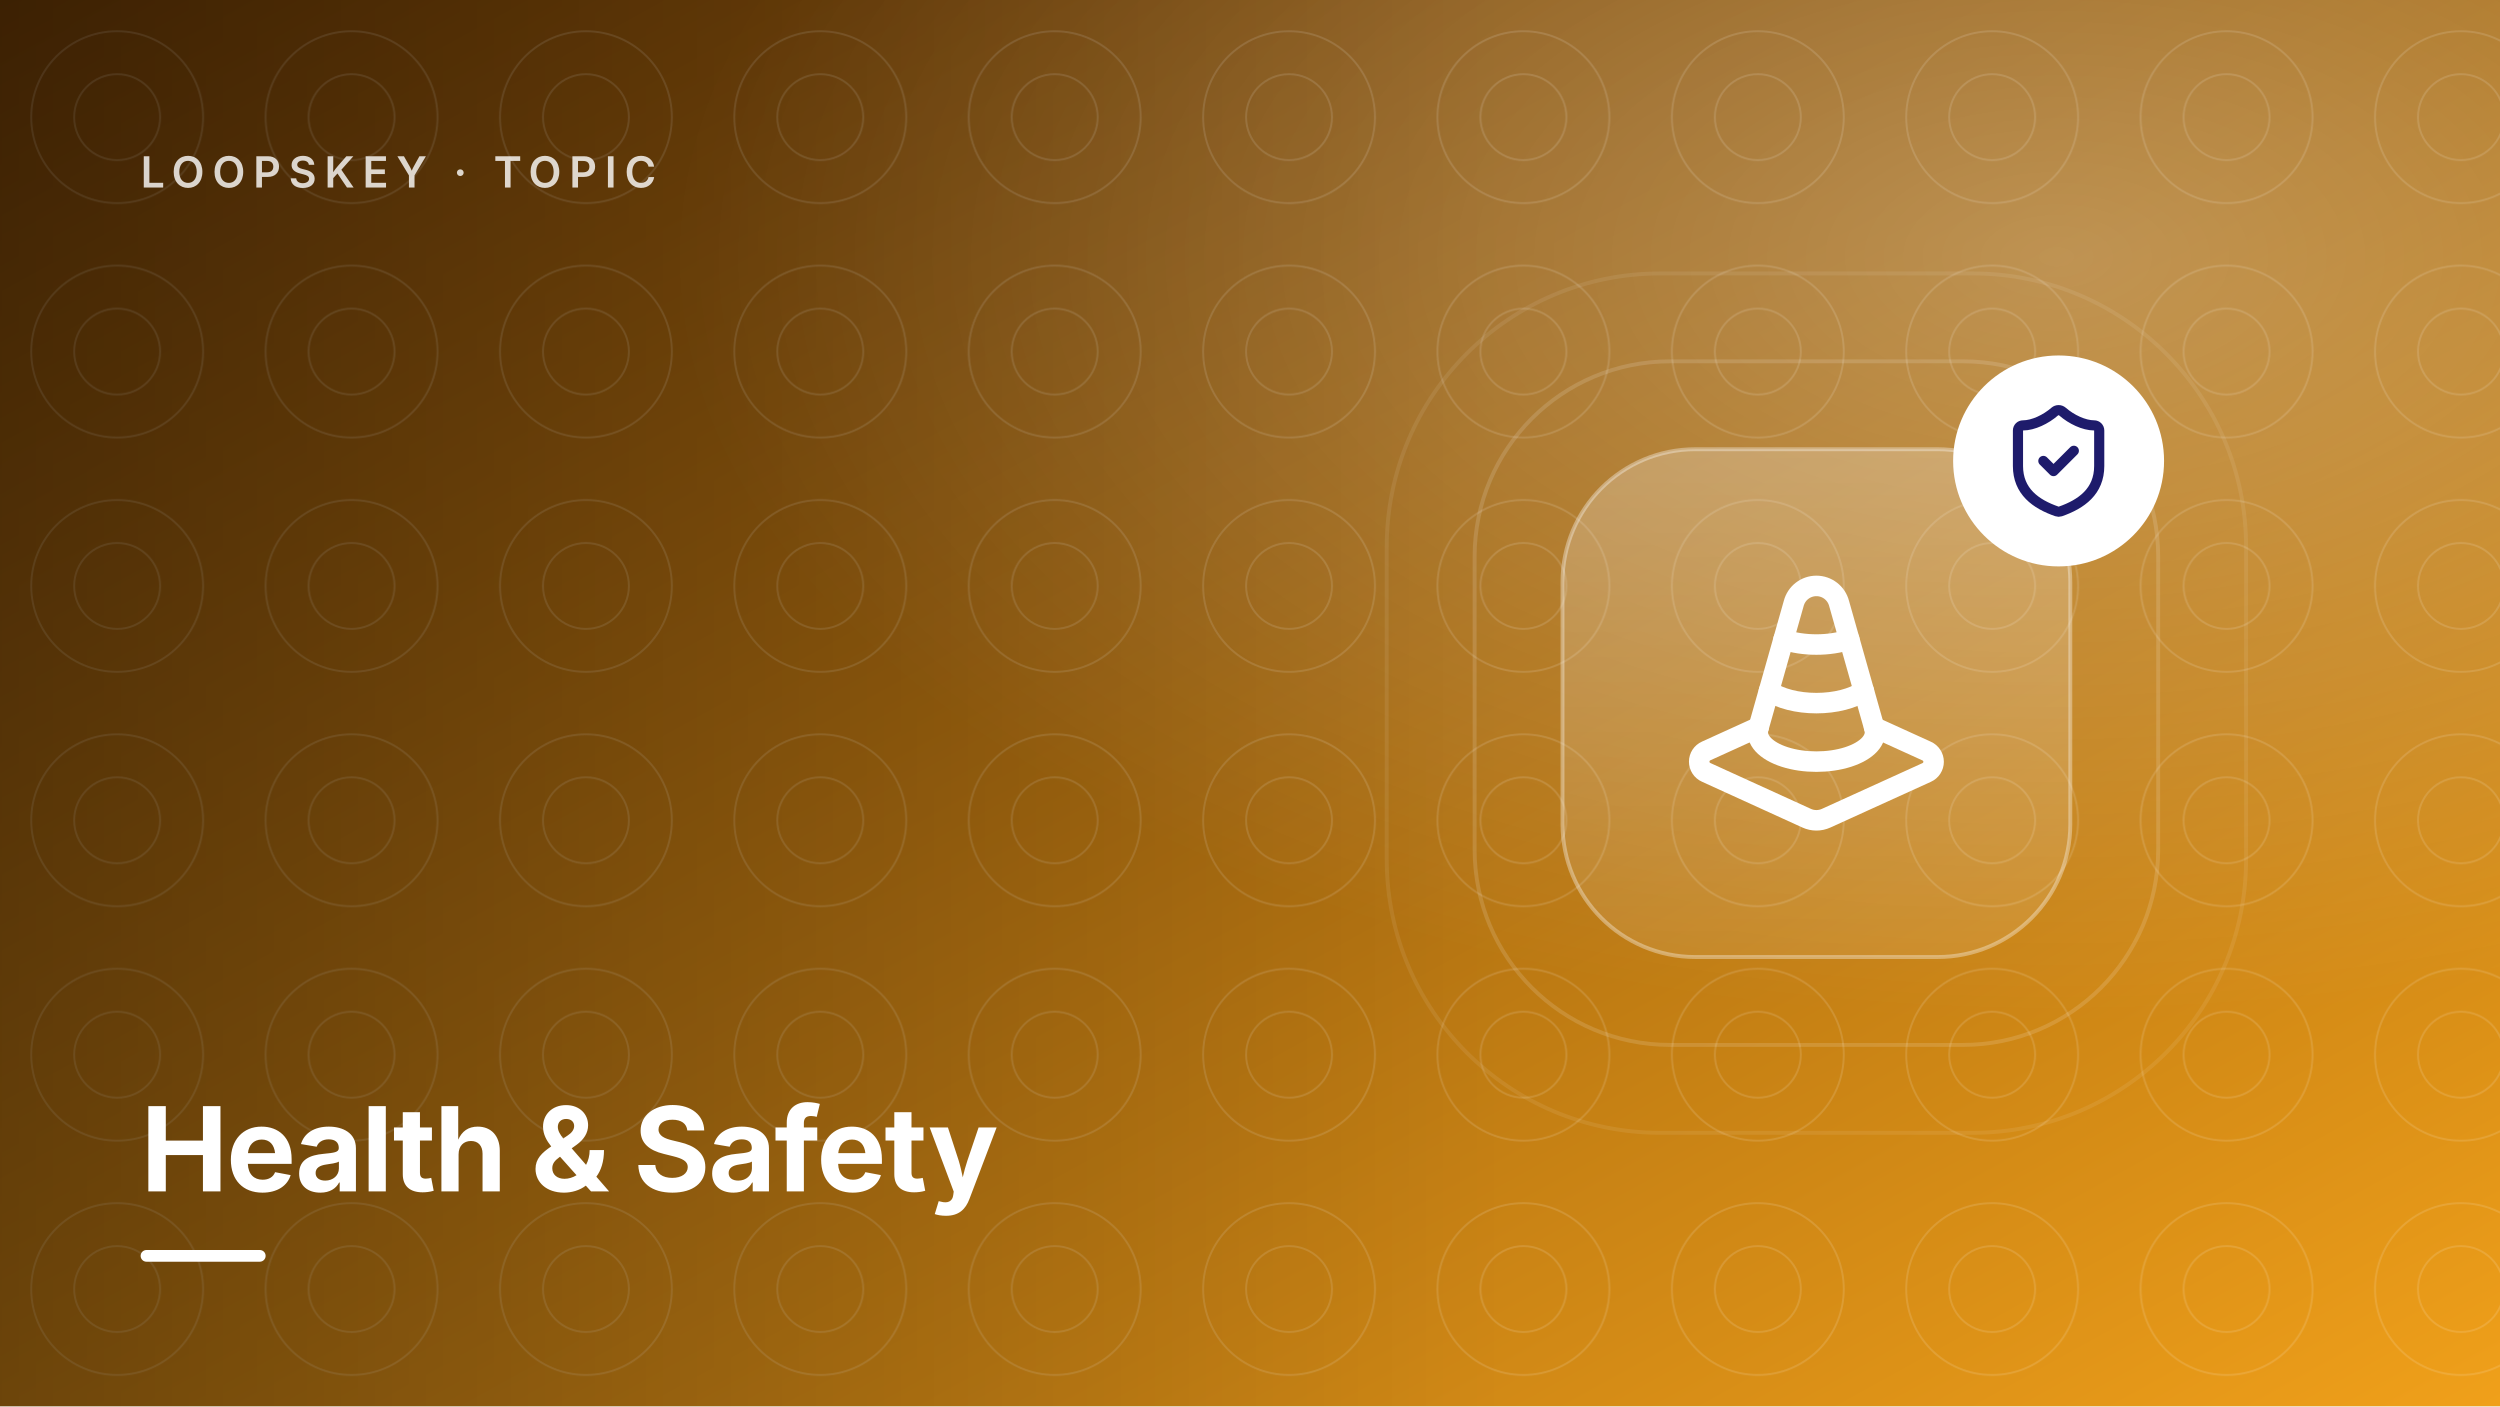
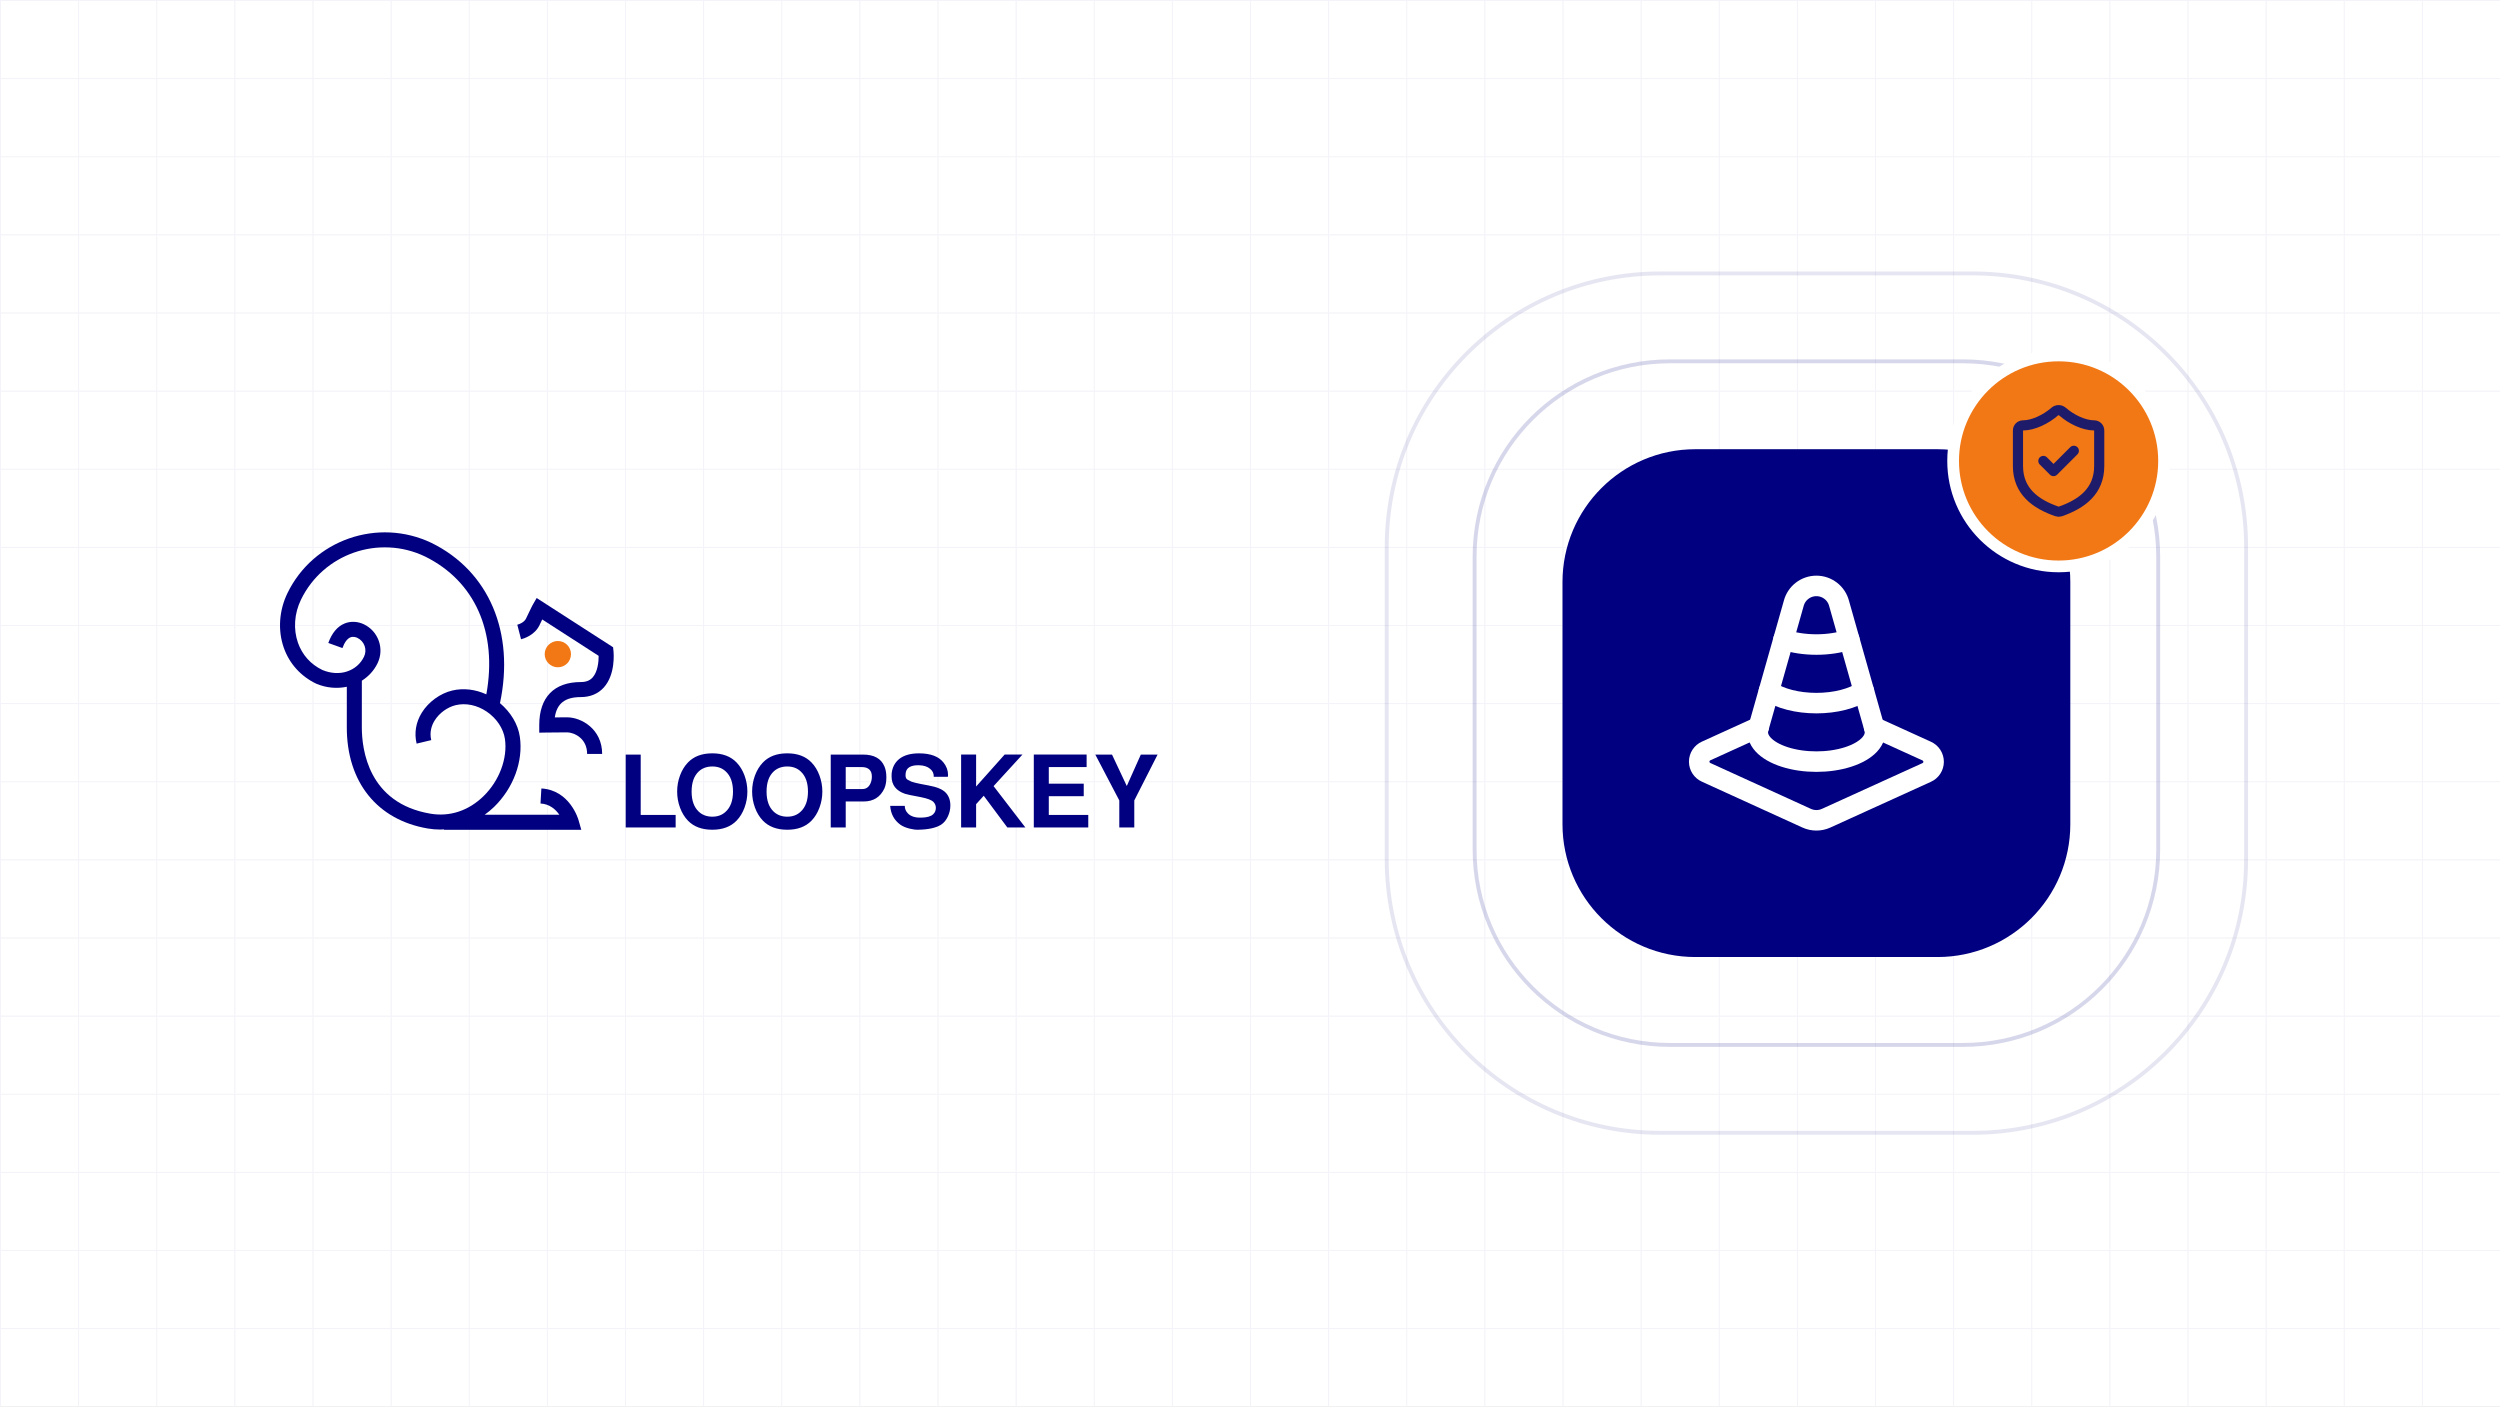
<svg xmlns="http://www.w3.org/2000/svg" width="1280" height="720" viewBox="0 0 1280 720">
  <defs>
-     <linearGradient id="bg" x1="0" y1="0" x2="1" y2="1">
-       <stop offset="0" stop-color="#5c3205" />
-       <stop offset="1" stop-color="#f0a01a" />
-     </linearGradient>
-     <radialGradient id="glow" cx="0.82" cy="0.18" r="0.55">
-       <stop offset="0" stop-color="#ffffff" stop-opacity="0.28" />
-       <stop offset="1" stop-color="#ffffff" stop-opacity="0" />
-     </radialGradient>
-     <linearGradient id="fade" x1="0" y1="0" x2="1" y2="0">
-       <stop offset="0" stop-color="#000" stop-opacity="0.35" />
-       <stop offset="0.6" stop-color="#000" stop-opacity="0" />
-     </linearGradient>
-     <pattern id="p" width="120" height="120" patternUnits="userSpaceOnUse">
-       <circle cx="60" cy="60" r="44" fill="none" stroke="#fff" stroke-width="1" />
-       <circle cx="60" cy="60" r="22" fill="none" stroke="#fff" stroke-width="1" />
+     <pattern id="grid" width="40" height="40" patternUnits="userSpaceOnUse">
+       <path d="M40 0H0V40" fill="none" stroke="#010080" stroke-opacity="0.05" stroke-width="1" />
    </pattern>
-     <linearGradient id="tile" x1="0" y1="0" x2="0" y2="1">
-       <stop offset="0" stop-color="#ffffff" stop-opacity="0.24" />
-       <stop offset="1" stop-color="#ffffff" stop-opacity="0.08" />
-     </linearGradient>
  </defs>
-   <rect width="1280" height="720" fill="url(#bg)" />
-   <rect width="1280" height="720" fill="url(#p)" opacity="0.13" />
-   <rect width="1280" height="720" fill="url(#glow)" />
-   <rect width="1280" height="720" fill="url(#fade)" />
-   <rect x="710" y="140" width="440" height="440" rx="140" fill="none" stroke="#fff" stroke-opacity="0.08" stroke-width="2" />
-   <rect x="755" y="185" width="350" height="350" rx="100" fill="none" stroke="#fff" stroke-opacity="0.14" stroke-width="2" />
-   <rect x="800" y="230" width="260" height="260" rx="68" fill="url(#tile)" stroke="#fff" stroke-opacity="0.35" stroke-width="2" />
+   <rect width="1280" height="720" fill="#fff" />
+   <rect width="1280" height="720" fill="url(#grid)" />
+   <rect x="710" y="140" width="440" height="440" rx="140" fill="none" stroke="#010080" stroke-opacity="0.1" stroke-width="2" />
+   <rect x="755" y="185" width="350" height="350" rx="100" fill="none" stroke="#010080" stroke-opacity="0.16" stroke-width="2" />
+   <rect x="800" y="230" width="260" height="260" rx="68" fill="#010080" />
  <g transform="translate(858 288) scale(6)" fill="none" stroke="#fff" stroke-width="1.75" stroke-linecap="round" stroke-linejoin="round">
    <path d="M16.05 10.966a5 2.5 0 0 1-8.1 0" />
    <path d="m16.923 14.049 4.48 2.04a1 1 0 0 1 .001 1.831l-8.574 3.9a2 2 0 0 1-1.66 0l-8.574-3.91a1 1 0 0 1 0-1.83l4.484-2.04" />
    <path d="M16.949 14.14a5 2.5 0 1 1-9.9 0L10.063 3.5a2 2 0 0 1 3.874 0z" />
    <path d="M9.194 6.57a5 2.5 0 0 0 5.61 0" />
  </g>
-   <circle cx="1054" cy="236" r="54" fill="#ffffff" stroke="#fff" stroke-opacity="0" stroke-width="6" />
+   <circle cx="1054" cy="236" r="54" fill="#F27815" stroke="#fff" stroke-width="6" />
  <g transform="translate(1022.8 204.8) scale(2.6)" fill="none" stroke="#1E1B6B" stroke-width="2" stroke-linecap="round" stroke-linejoin="round">
    <path d="M20 13c0 5-3.5 7.5-7.66 8.95a1 1 0 0 1-.67-.01C7.5 20.5 4 18 4 13V6a1 1 0 0 1 1-1c2 0 4.5-1.2 6.24-2.72a1.17 1.17 0 0 1 1.52 0C14.51 3.81 17 5 19 5a1 1 0 0 1 1 1z" />
    <path d="m9 12 2 2 4-4" />
  </g>
-   <text x="72" y="96" font-family="Inter, Arial, sans-serif" font-size="22" font-weight="600" letter-spacing="4" fill="#fff" fill-opacity="0.8">LOOPSKEY · TOPIC</text>
-   <text x="72" y="610" font-family="Inter, Arial, sans-serif" font-size="60" font-weight="700" letter-spacing="-1" fill="#fff">Health &amp; Safety</text>
-   <rect x="72" y="640" width="64" height="6" rx="3" fill="#ffffff" />
+   <g transform="translate(130.4 268.8) scale(0.829)">
+     <path fill="#010080" d="M108.47,178.28c-38.19-6.5-42.3-39.45-42.3-53.32l0.01-28.8c4.06-2.59,7.48-6.17,9.71-10.79c2.09-4.32,2.36-9.21,0.77-13.74c-1.59-4.55-4.87-8.22-9.23-10.31c-3.85-1.83-8.16-2.02-11.87-0.51c-4.48,1.84-7.88,5.89-10.09,12.05l8.73,3.15c1.28-3.53,2.96-5.81,4.88-6.6c1.78-0.74,3.62-0.05,4.33,0.29c2.12,1.02,3.71,2.8,4.49,5.01c0.76,2.19,0.63,4.55-0.38,6.63c-2.17,4.49-5.9,7.58-10.35,9.07h-0.27v0.11c-4.57,1.45-9.88,1.21-15.08-0.97c-7.23-3.47-12.46-9.31-15.11-16.86c-2.92-8.35-2.26-18.01,1.84-26.49c13.74-28.45,48.15-40.43,76.7-26.73c30.89,15.27,44.77,46.86,37.82,85.12c-6.75-3.07-14.12-3.99-20.97-2.38c-7.54,1.78-14.77,7.04-18.9,13.72c-3.65,5.93-4.76,12.53-3.19,19.09l9.03-2.16c-1.24-5.18,0.44-9.42,2.07-12.06c2.87-4.66,7.9-8.31,13.11-9.55c6.22-1.48,13.21,0,19.12,4.03c6.08,4.14,10.27,10.43,11.21,16.83c1.73,11.96-3.44,25.82-13.19,35.33C132.13,176.48,120.45,180.35,108.47,178.28 M177.06,162.72l-0.54,9.28c5.7,0.32,9.39,3.71,11.63,6.93h-46.09c2.01-1.46,3.97-3.04,5.81-4.83c11.99-11.69,18.08-28.29,15.89-43.32c-1.13-7.78-5.71-15.24-12.27-20.75c9.24-43.62-6.76-81.4-42.16-98.91c-33.17-15.9-73.16-2-89.13,31.04c-5.16,10.69-5.98,22.94-2.24,33.6c3.42,9.79,10.48,17.67,20.05,22.26c6.36,2.68,12.91,3.14,18.89,1.89l-0.01,25.06c-0.01,33.78,18.69,57.14,50.03,62.48c2.55,0.43,5.11,0.65,7.65,0.65c0.8,0,1.59-0.08,2.38-0.12v0.25h84.76l-1.68-5.91C199.82,181.54,194.55,163.72,177.06,162.72" />
+     <path fill="#010080" d="M201.45,106.28c5.79,0,10.69-2.05,14.17-5.92c7.28-8.09,6.11-21.19,5.96-22.66l-0.23-2.2l-47.2-30.4l-2.43,4.22c0,0-0.89,1.56-4.16,8.5c-1.01,2.14-3.85,3.38-5.36,3.77l2.31,8.99c1.95-0.5,8.53-2.62,11.44-8.8c0.64-1.36,1.18-2.5,1.64-3.44l34.85,22.47c0.02,3.74-0.62,9.91-3.74,13.37c-1.71,1.9-4.09,2.82-7.25,2.82c-16.57,0-25.7,9.42-25.7,26.54v4.72l4.72-0.08c0.01,0,6.15-0.1,12.5-0.11c3.87,0,12.35,3.36,12.35,13.34h9.28c0-15.43-12.91-22.63-21.64-22.63c-2.73,0-5.41,0.03-7.61,0.05C186.61,110.19,191.71,106.28,201.45,106.28" />
+     <path fill="#F27815" d="M195.36,79.76c0-4.49-3.64-8.12-8.12-8.12c-4.49,0-8.13,3.63-8.13,8.12c0,4.49,3.64,8.12,8.13,8.12C191.72,87.89,195.36,84.25,195.36,79.76" />
+     <path fill="#010080" d="M538.62,161.2l-9.13-19.41h-10.32l14.82,28.33v16.69h9.26v-16.69l14.4-28.33h-10.36L538.62,161.2z M481.19,186.81h33.64v-7.73h-24.38v-11.6h21.58v-7.73h-21.58v-10.24h23.36v-7.73h-32.62V186.81z M445.56,186.81v-14.4l4.71-5.19l14.57,19.58h11.13l-19.62-25.53l17.84-19.5h-11l-17.63,19.75v-19.75h-9.26v45.02H445.56z M428.23,154.45c0-2.8-0.91-5.35-2.72-7.64c-2.98-3.85-8.04-5.78-15.21-5.78c-5.27,0-9.36,1.17-12.28,3.52c-2.69,2.21-4.23,5.2-4.63,8.96c-0.03,0.6-0.04,1.18-0.04,1.74c0,5.27,2.75,8.85,8.24,10.75c1.02,0.37,4.3,1.06,9.85,2.08c4.02,0.79,6.61,1.78,7.77,2.97c0.99,1.05,1.49,2.27,1.49,3.65c0,1.59-0.55,2.9-1.66,3.95c-1.36,1.3-3.75,2-7.18,2.08c-3.82,0.14-6.64-0.74-8.45-2.63c-1.27-1.3-1.91-2.85-1.91-4.63h-9.01c0.37,4.98,2.46,8.86,6.29,11.63c1.47,1.05,3.44,1.87,5.91,2.47c1.95,0.48,3.67,0.69,5.14,0.63c6.29-0.11,10.99-1.14,14.1-3.1c1.72-1.13,3.11-2.8,4.16-5.01s1.57-4.51,1.57-6.88c0-3.29-0.98-5.94-2.93-7.96c-1.95-2.02-5.49-3.49-10.61-4.4c-6.94-1.25-10.71-2.17-11.3-2.76c-1.13-0.45-1.9-0.92-2.29-1.4c-0.48-0.62-0.65-1.66-0.51-3.1c0.25-3.54,2.96-5.28,8.11-5.22c3.03,0.06,5.38,0.8,7.05,2.25c1.59,1.3,2.32,2.93,2.21,4.89h8.71C428.19,155.2,428.23,154.84,428.23,154.45 M374.97,149.52c3.09,0,5.04,1.15,5.86,3.44c0.23,0.65,0.34,1.44,0.34,2.38c0,1.48-0.24,2.79-0.72,3.95c-1.05,2.52-2.73,3.78-5.06,3.78h-10.36v-13.55H374.97z M365.03,186.81v-16.05h11.04c6.03,0,10.31-2.68,12.83-8.03c0.82-1.81,1.23-4.12,1.23-6.92c0-2.63-0.4-4.87-1.19-6.71c-2.04-4.87-6.44-7.31-13.21-7.31h-19.96v45.02H365.03z M320.6,177.09c-2.97-2.75-4.46-6.9-4.46-12.45c0-5.58,1.49-9.74,4.46-12.49c2.21-2.01,4.98-3.01,8.32-3.01s6.09,1,8.24,3.01c3.03,2.75,4.55,6.91,4.55,12.49c0,5.55-1.52,9.7-4.55,12.45c-2.15,2.04-4.9,3.06-8.24,3.06S322.81,179.12,320.6,177.09 M348.82,154.72c-1.17-3.19-2.81-5.87-4.91-8.05c-3.62-3.77-8.62-5.65-14.99-5.65c-6.4,0-11.41,1.88-15.03,5.65c-2.1,2.18-3.73,4.86-4.91,8.05c-1.18,3.19-1.76,6.49-1.76,9.91c0,3.43,0.59,6.73,1.76,9.92c1.17,3.19,2.81,5.87,4.91,8.05c3.62,3.74,8.63,5.61,15.03,5.61c6.37,0,11.37-1.87,14.99-5.61c2.1-2.18,3.73-4.86,4.91-8.05c1.18-3.19,1.77-6.49,1.77-9.92C350.59,161.21,350,157.91,348.82,154.72 M274.31,177.09c-2.97-2.75-4.46-6.9-4.46-12.45c0-5.58,1.49-9.74,4.46-12.49c2.21-2.01,4.99-3.01,8.32-3.01c3.34,0,6.09,1,8.24,3.01c3.03,2.75,4.54,6.91,4.54,12.49c0,5.55-1.51,9.7-4.54,12.45c-2.15,2.04-4.9,3.06-8.24,3.06C279.29,180.14,276.51,179.12,274.31,177.09 M302.53,154.72c-1.18-3.19-2.81-5.87-4.91-8.05c-3.63-3.77-8.62-5.65-15-5.65c-6.4,0-11.41,1.88-15.03,5.65c-2.1,2.18-3.73,4.86-4.91,8.05c-1.18,3.19-1.76,6.49-1.76,9.91c0,3.43,0.59,6.73,1.76,9.92c1.18,3.19,2.81,5.87,4.91,8.05c3.62,3.74,8.64,5.61,15.03,5.61c6.37,0,11.37-1.87,15-5.61c2.1-2.18,3.73-4.86,4.91-8.05c1.17-3.19,1.76-6.49,1.76-9.92C304.29,161.21,303.7,157.91,302.53,154.72 M229.15,186.81h30.84v-7.73h-21.58v-37.29h-9.26V186.81z" />
+   </g>
</svg>
